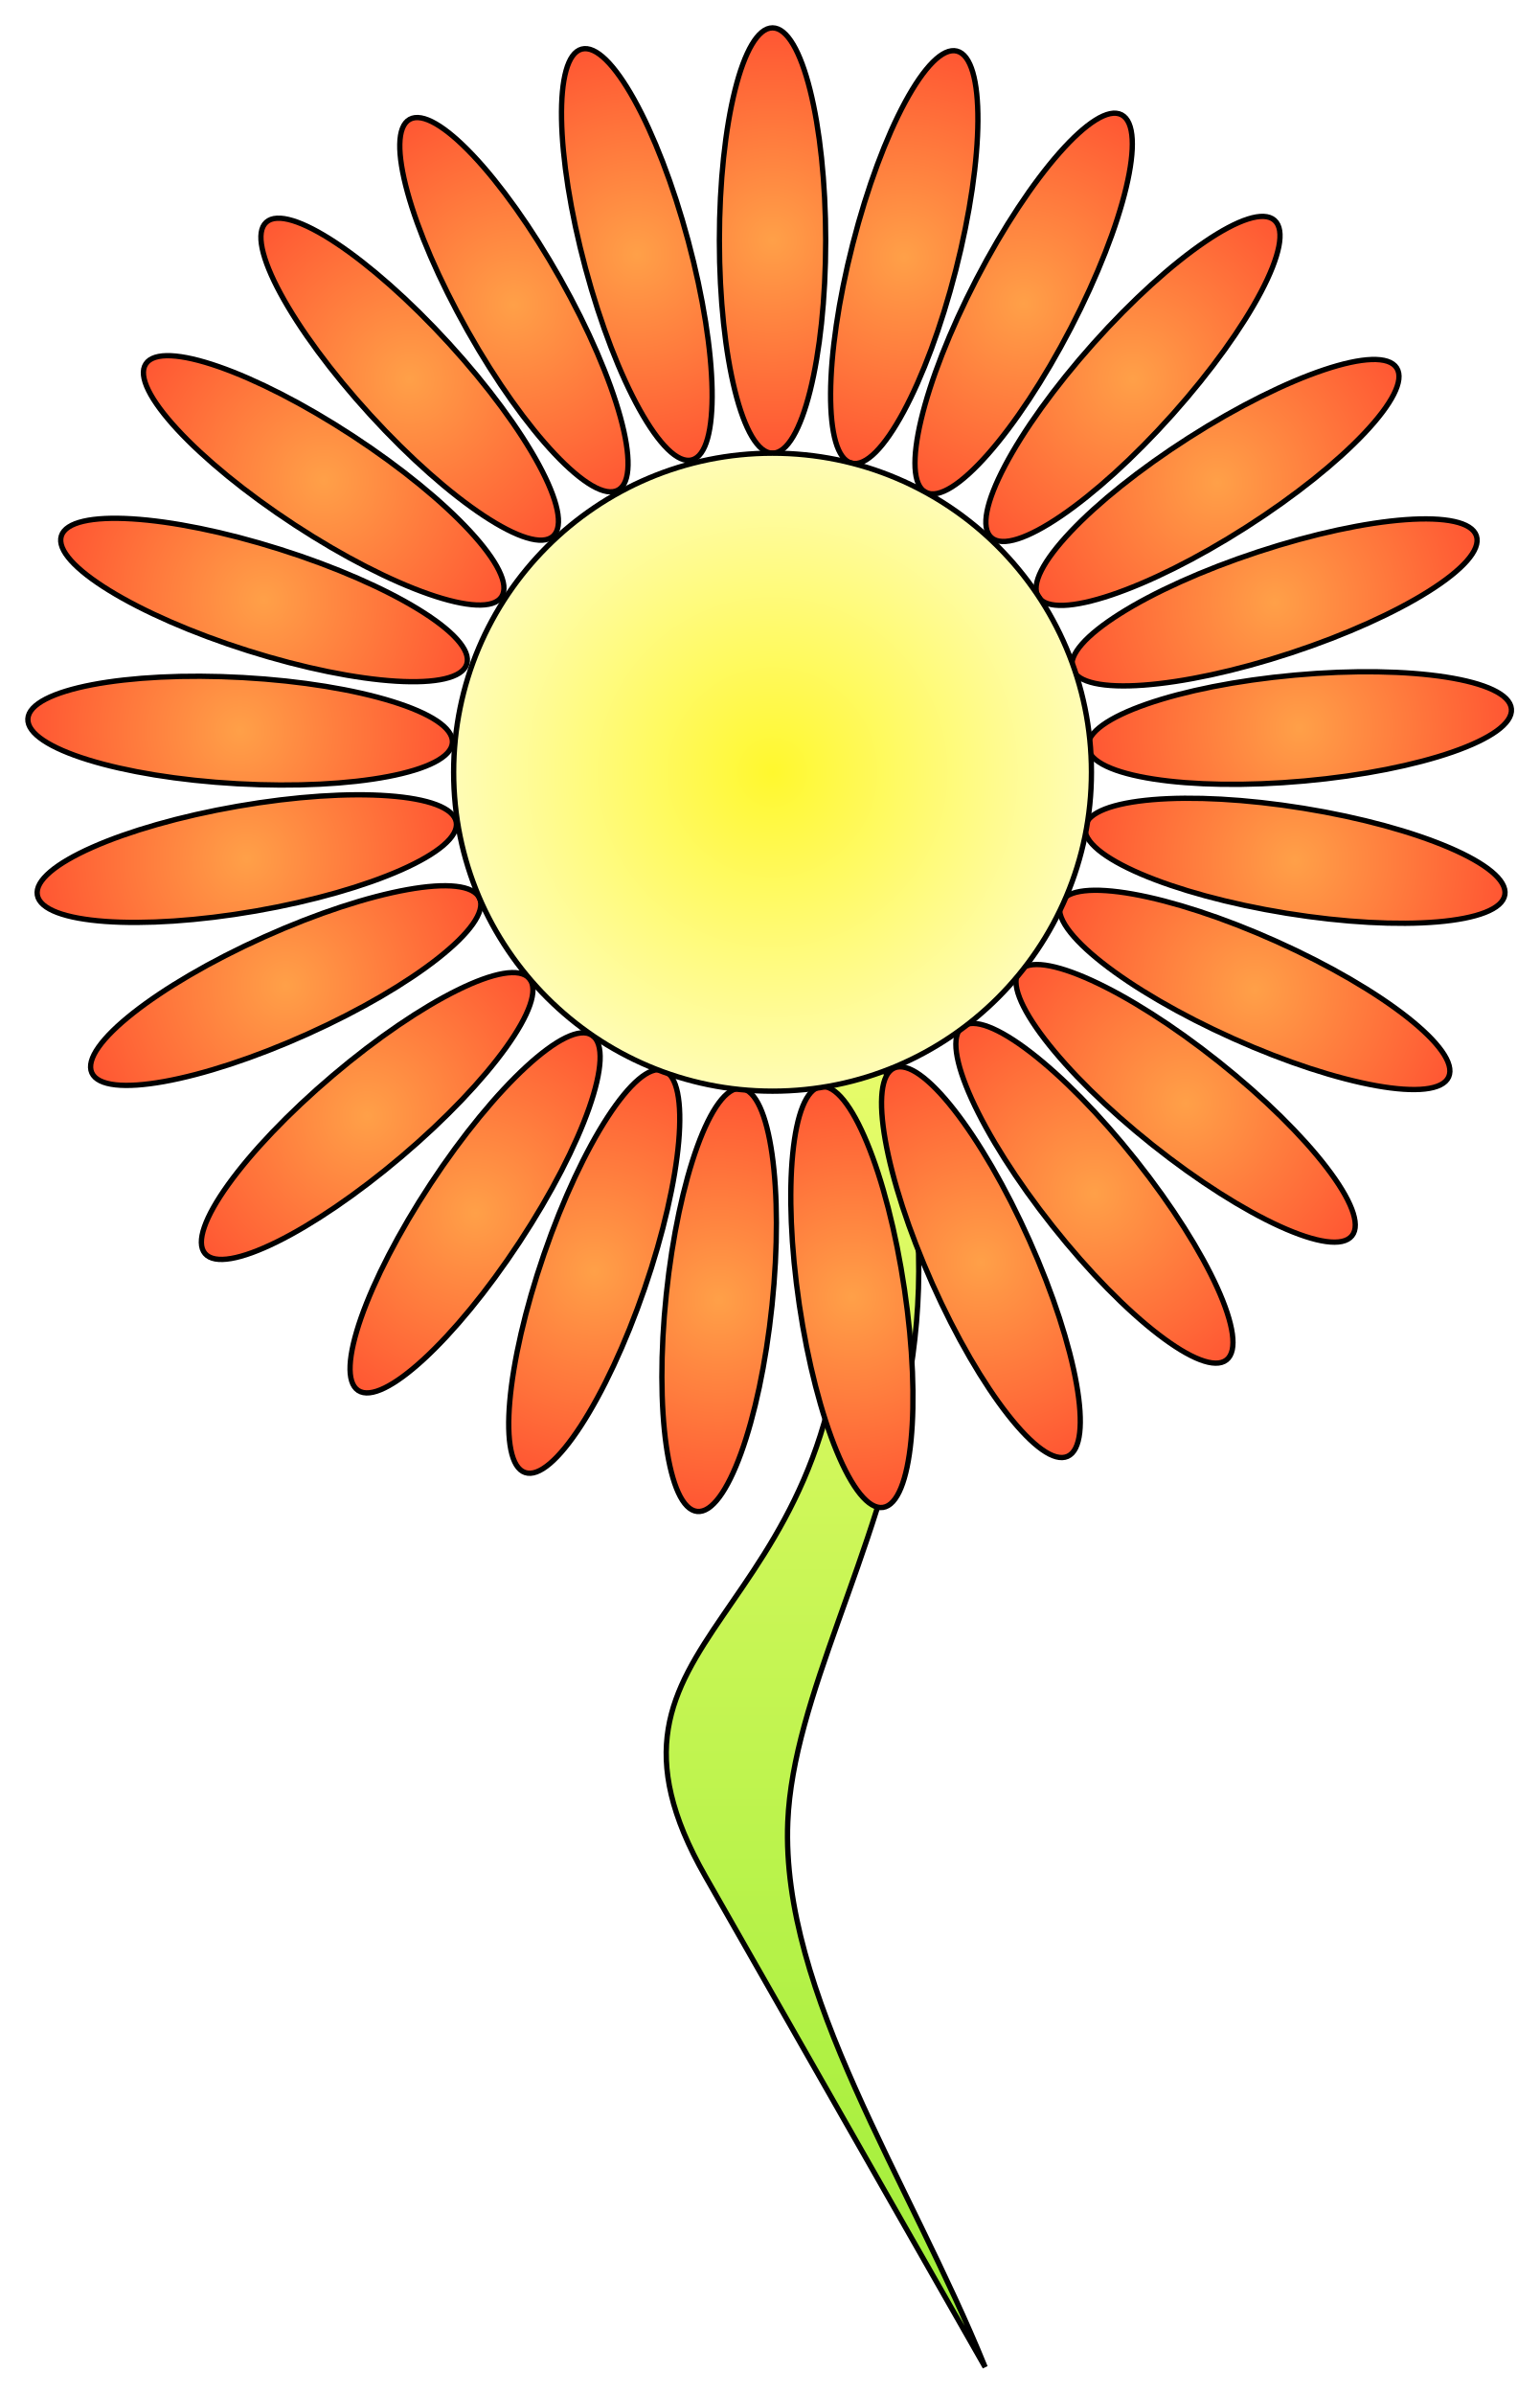
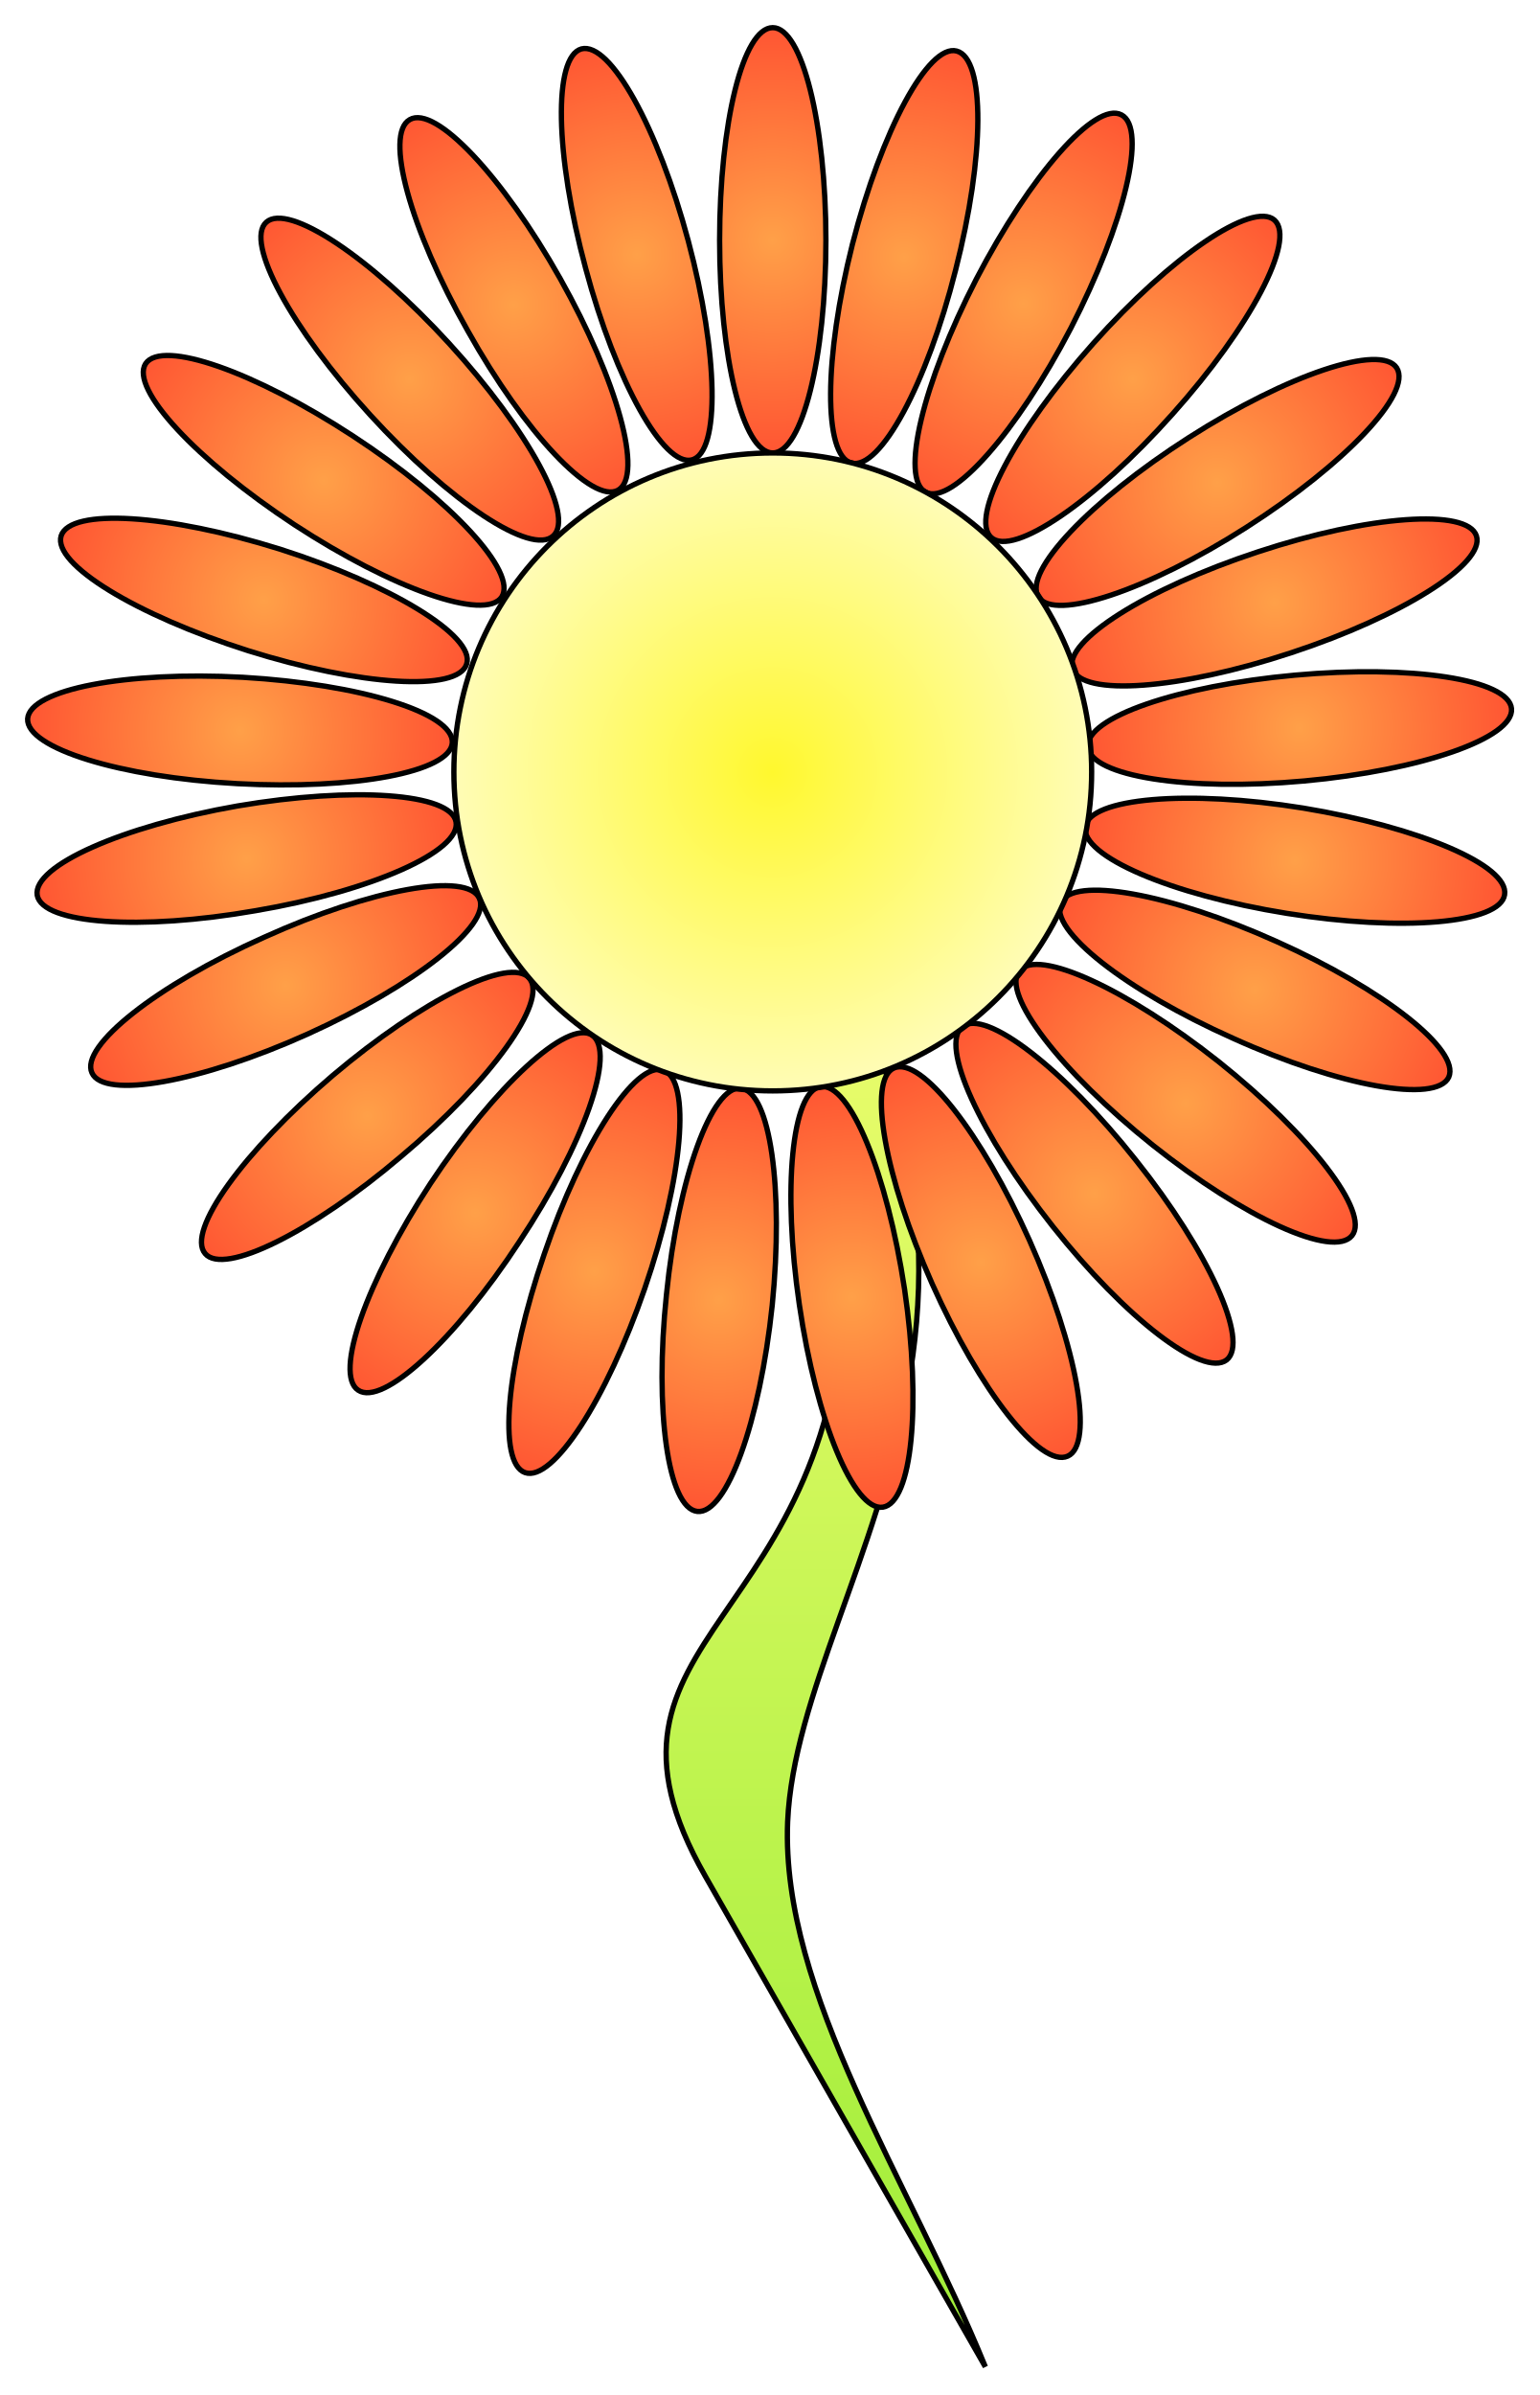
- <svg xmlns="http://www.w3.org/2000/svg" width="289.619" height="450.482" baseProfile="tiny" version="1.1">
+ <svg xmlns="http://www.w3.org/2000/svg" width="289.6" height="450.5" baseProfile="tiny" version="1.1">
  <defs>
    <marker id="ArrowEnd" viewBox="0 0 10 10" refX="0" refY="5" markerUnits="strokeWidth" markerWidth="4" markerHeight="3" orient="auto">
      <path d="M 0 0 L 10 5 L 0 10 z" />
    </marker>
    <marker id="ArrowStart" viewBox="0 0 10 10" refX="10" refY="5" markerUnits="strokeWidth" markerWidth="4" markerHeight="3" orient="auto">
      <path d="M 10 0 L 0 5 L 10 10 z" />
    </marker>
  </defs>
  <g>
    <defs>
      <linearGradient id="1" x1="155.352" y1="450.482" x2="155.352" y2="140" gradientUnits="userSpaceOnUse">
-         <stop offset="0" style="stop-color:#9ded37" />
-         <stop offset="1" style="stop-color:#f8ff76" />
+         <stop offset="0" style="stop-color: #9ded37" />
+         <stop offset="1" style="stop-color: #f8ff76" />
      </linearGradient>
    </defs>
-     <path style="stroke:#000000; stroke-width:1; fill:url(#1)" d="M 132.72 145.241C 211.668 237.549 150.166 295.646 148.222 342.665C 146.89 374.889 171.099 410.104 185.352 445.241C 185.352 445.241 185.352 445.241 132.72 352.933C 106.405 306.779 159.036 306.779 159.036 237.549C 159.036 191.395 132.72 145.241 132.72 145.241z" />
+     <path style="fill: url(#1); stroke: #000000; stroke-width: 1" d="M 132.7 145.2 C 211.7 237.5 150.2 295.6 148.2 342.7 C 146.9 374.9 171.1 410.1 185.4 445.2 C 185.4 445.2 185.4 445.2 132.7 352.9 C 106.4 306.8 159 306.8 159 237.5 C 159 191.4 132.7 145.2 132.7 145.2 z" />
    <defs>
      <radialGradient id="2" cx="145.352" cy="45.241" r="47.739" fx="145.352" fy="45.241" gradientUnits="userSpaceOnUse">
-         <stop offset="0" style="stop-color:#ffa048" />
-         <stop offset="1" style="stop-color:#ff472e" />
-       </radialGradient>
-     </defs>
-     <path style="stroke:#000000; stroke-width:1; fill:url(#2)" d="M 155.352 45.241C 155.352 67.32 150.872 85.241 145.352 85.241C 139.832 85.241 135.352 67.32 135.352 45.241C 135.352 23.162 139.832 5.241 145.352 5.241C 150.872 5.241 155.352 23.162 155.352 45.241z" />
+         <stop offset="0" style="stop-color: #ffa048" />
+         <stop offset="1" style="stop-color: #ff472e" />
+       </radialGradient>
+     </defs>
+     <path style="fill: url(#2); stroke: #000000; stroke-width: 1" d="M 155.4 45.2 C 155.4 67.3 150.9 85.2 145.4 85.2 C 139.8 85.2 135.4 67.3 135.4 45.2 C 135.4 23.2 139.8 5.2 145.4 5.2 C 150.9 5.2 155.4 23.2 155.4 45.2 z" />
    <defs>
      <radialGradient id="3" cx="170.135" cy="48.361" r="48.034" fx="170.135" fy="48.361" gradientUnits="userSpaceOnUse">
-         <stop offset="0" style="stop-color:#ffa048" />
-         <stop offset="1" style="stop-color:#ff472e" />
-       </radialGradient>
-     </defs>
-     <path style="stroke:#000000; stroke-width:1; fill:url(#3)" d="M 179.823 50.839C 174.351 72.229 165.569 88.481 160.221 87.113C 154.874 85.745 154.975 67.273 160.447 45.883C 165.919 24.493 174.701 8.241 180.048 9.609C 185.396 10.977 185.295 29.449 179.823 50.839z" />
+         <stop offset="0" style="stop-color: #ffa048" />
+         <stop offset="1" style="stop-color: #ff472e" />
+       </radialGradient>
+     </defs>
+     <path style="fill: url(#3); stroke: #000000; stroke-width: 1" d="M 179.8 50.8 C 174.4 72.2 165.6 88.5 160.2 87.1 C 154.9 85.7 155 67.3 160.4 45.9 C 165.9 24.5 174.7 8.2 180 9.6 C 185.4 11 185.3 29.4 179.8 50.8 z" />
    <g>
      <defs>
        <radialGradient id="4" cx="192.599" cy="57.096" r="48.425" fx="192.599" fy="57.096" gradientUnits="userSpaceOnUse">
-           <stop offset="0" style="stop-color:#ffa048" />
-           <stop offset="1" style="stop-color:#ff472e" />
-         </radialGradient>
-       </defs>
-       <path style="stroke:#000000; stroke-width:1; fill:url(#4)" d="M 201.476 61.7C 191.31 81.3 179.081 95.145 174.181 92.604C 169.282 90.062 173.556 72.091 183.722 52.492C 193.888 32.892 206.116 19.047 211.016 21.588C 215.916 24.13 211.642 42.101 201.476 61.7z" />
+           <stop offset="0" style="stop-color: #ffa048" />
+           <stop offset="1" style="stop-color: #ff472e" />
+         </radialGradient>
+       </defs>
+       <path style="fill: url(#4); stroke: #000000; stroke-width: 1" d="M 201.5 61.7 C 191.3 81.3 179.1 95.1 174.2 92.6 C 169.3 90.1 173.6 72.1 183.7 52.5 C 193.9 32.9 206.1 19 211 21.6 C 215.9 24.1 211.6 42.1 201.5 61.7 z" />
      <defs>
        <radialGradient id="5" cx="213.162" cy="71.276" r="48.643" fx="213.162" fy="71.276" gradientUnits="userSpaceOnUse">
-           <stop offset="0" style="stop-color:#ffa048" />
-           <stop offset="1" style="stop-color:#ff472e" />
-         </radialGradient>
-       </defs>
-       <path style="stroke:#000000; stroke-width:1; fill:url(#5)" d="M 220.621 77.937C 205.915 94.405 190.636 104.788 186.519 101.112C 182.402 97.435 190.997 81.084 205.703 64.615C 220.409 48.147 235.688 37.764 239.805 41.44C 243.922 45.117 235.327 61.468 220.621 77.937z" />
+           <stop offset="0" style="stop-color: #ffa048" />
+           <stop offset="1" style="stop-color: #ff472e" />
+         </radialGradient>
+       </defs>
+       <path style="fill: url(#5); stroke: #000000; stroke-width: 1" d="M 220.6 77.9 C 205.9 94.4 190.6 104.8 186.5 101.1 C 182.4 97.4 191 81.1 205.7 64.6 C 220.4 48.1 235.7 37.8 239.8 41.4 C 243.9 45.1 235.3 61.5 220.6 77.9 z" />
    </g>
    <defs>
      <radialGradient id="6" cx="229.082" cy="90.744" r="48.536" fx="229.082" fy="90.744" gradientUnits="userSpaceOnUse">
-         <stop offset="0" style="stop-color:#ffa048" />
-         <stop offset="1" style="stop-color:#ff472e" />
-       </radialGradient>
-     </defs>
-     <path style="stroke:#000000; stroke-width:1; fill:url(#6)" d="M 234.466 99.171C 215.86 111.058 198.346 116.932 195.374 112.28C 192.403 107.629 205.092 94.205 223.698 82.317C 242.303 70.43 259.817 64.556 262.789 69.208C 265.761 73.859 253.071 87.284 234.466 99.171z" />
+         <stop offset="0" style="stop-color: #ffa048" />
+         <stop offset="1" style="stop-color: #ff472e" />
+       </radialGradient>
+     </defs>
+     <path style="fill: url(#6); stroke: #000000; stroke-width: 1" d="M 234.5 99.2 C 215.9 111.1 198.3 116.9 195.4 112.3 C 192.4 107.6 205.1 94.2 223.7 82.3 C 242.3 70.4 259.8 64.6 262.8 69.2 C 265.8 73.9 253.1 87.3 234.5 99.2 z" />
    <defs>
      <radialGradient id="7" cx="239.796" cy="113.308" r="48.158" fx="239.796" fy="113.308" gradientUnits="userSpaceOnUse">
-         <stop offset="0" style="stop-color:#ffa048" />
-         <stop offset="1" style="stop-color:#ff472e" />
-       </radialGradient>
-     </defs>
-     <path style="stroke:#000000; stroke-width:1; fill:url(#7)" d="M 242.923 122.806C 221.952 129.712 203.529 131.061 201.803 125.819C 200.076 120.576 215.697 110.715 236.668 103.81C 257.639 96.904 276.063 95.555 277.789 100.797C 279.515 106.04 263.895 115.901 242.923 122.806z" />
+         <stop offset="0" style="stop-color: #ffa048" />
+         <stop offset="1" style="stop-color: #ff472e" />
+       </radialGradient>
+     </defs>
+     <path style="fill: url(#7); stroke: #000000; stroke-width: 1" d="M 242.9 122.8 C 222 129.7 203.5 131.1 201.8 125.8 C 200.1 120.6 215.7 110.7 236.7 103.8 C 257.6 96.9 276.1 95.6 277.8 100.8 C 279.5 106 263.9 115.9 242.9 122.8 z" />
    <g>
      <defs>
        <radialGradient id="8" cx="244.53" cy="136.94" r="47.788" fx="244.53" fy="136.94" gradientUnits="userSpaceOnUse">
-           <stop offset="0" style="stop-color:#ffa048" />
-           <stop offset="1" style="stop-color:#ff472e" />
-         </radialGradient>
-       </defs>
-       <path style="stroke:#000000; stroke-width:1; fill:url(#8)" d="M 245.429 146.899C 223.44 148.885 205.188 146.035 204.692 140.538C 204.195 135.04 221.641 128.966 243.63 126.981C 265.62 124.995 283.871 127.845 284.368 133.342C 284.864 138.84 267.418 144.914 245.429 146.899z" />
+           <stop offset="0" style="stop-color: #ffa048" />
+           <stop offset="1" style="stop-color: #ff472e" />
+         </radialGradient>
+       </defs>
+       <path style="fill: url(#8); stroke: #000000; stroke-width: 1" d="M 245.4 146.9 C 223.4 148.9 205.2 146 204.7 140.5 C 204.2 135 221.6 129 243.6 127 C 265.6 125 283.9 127.8 284.4 133.3 C 284.9 138.8 267.4 144.9 245.4 146.9 z" />
      <defs>
        <radialGradient id="9" cx="243.651" cy="161.904" r="47.88" fx="243.651" fy="161.904" gradientUnits="userSpaceOnUse">
-           <stop offset="0" style="stop-color:#ffa048" />
-           <stop offset="1" style="stop-color:#ff472e" />
-         </radialGradient>
-       </defs>
-       <path style="stroke:#000000; stroke-width:1; fill:url(#9)" d="M 242.055 171.776C 220.259 168.25 203.284 160.965 204.165 155.516C 205.047 150.067 223.453 148.506 245.249 152.032C 267.044 155.558 284.02 162.843 283.138 168.292C 282.257 173.741 263.85 175.302 242.055 171.776z" />
+           <stop offset="0" style="stop-color: #ffa048" />
+           <stop offset="1" style="stop-color: #ff472e" />
+         </radialGradient>
+       </defs>
+       <path style="fill: url(#9); stroke: #000000; stroke-width: 1" d="M 242.1 171.8 C 220.3 168.3 203.3 161 204.2 155.5 C 205 150.1 223.5 148.5 245.2 152 C 267 155.6 284 162.8 283.1 168.3 C 282.3 173.7 263.9 175.3 242.1 171.8 z" />
    </g>
    <g>
      <g>
        <g>
          <defs>
            <radialGradient id="10" cx="236.069" cy="186.194" r="48.339" fx="236.069" fy="186.194" gradientUnits="userSpaceOnUse">
-               <stop offset="0" style="stop-color:#ffa048" />
-               <stop offset="1" style="stop-color:#ff472e" />
-             </radialGradient>
-           </defs>
-           <path style="stroke:#000000; stroke-width:1; fill:url(#10)" d="M 231.976 195.318C 211.831 186.281 197.314 174.858 199.573 169.822C 201.832 164.785 220.017 168.033 240.162 177.07C 260.306 186.107 274.824 197.53 272.565 202.566C 270.305 207.603 252.12 204.355 231.976 195.318z" />
+               <stop offset="0" style="stop-color: #ffa048" />
+               <stop offset="1" style="stop-color: #ff472e" />
+             </radialGradient>
+           </defs>
+           <path style="fill: url(#10); stroke: #000000; stroke-width: 1" d="M 232 195.3 C 211.8 186.3 197.3 174.9 199.6 169.8 C 201.8 164.8 220 168 240.2 177.1 C 260.3 186.1 274.8 197.5 272.6 202.6 C 270.3 207.6 252.1 204.4 232 195.3 z" />
          <defs>
            <radialGradient id="11" cx="223.077" cy="207.529" r="48.619" fx="223.077" fy="207.529" gradientUnits="userSpaceOnUse">
-               <stop offset="0" style="stop-color:#ffa048" />
-               <stop offset="1" style="stop-color:#ff472e" />
-             </radialGradient>
-           </defs>
-           <path style="stroke:#000000; stroke-width:1; fill:url(#11)" d="M 216.851 215.354C 199.575 201.606 188.341 186.942 191.778 182.623C 195.215 178.303 212.028 185.956 229.304 199.704C 246.581 213.452 257.814 228.116 254.377 232.435C 250.94 236.755 234.128 229.102 216.851 215.354z" />
+               <stop offset="0" style="stop-color: #ffa048" />
+               <stop offset="1" style="stop-color: #ff472e" />
+             </radialGradient>
+           </defs>
+           <path style="fill: url(#11); stroke: #000000; stroke-width: 1" d="M 216.9 215.4 C 199.6 201.6 188.3 186.9 191.8 182.6 C 195.2 178.3 212 186 229.3 199.7 C 246.6 213.5 257.8 228.1 254.4 232.4 C 250.9 236.8 234.1 229.1 216.9 215.4 z" />
        </g>
        <g>
          <defs>
            <radialGradient id="12" cx="205.914" cy="224.449" r="48.618" fx="205.914" fy="224.449" gradientUnits="userSpaceOnUse">
-               <stop offset="0" style="stop-color:#ffa048" />
-               <stop offset="1" style="stop-color:#ff472e" />
-             </radialGradient>
-           </defs>
-           <path style="stroke:#000000; stroke-width:1; fill:url(#12)" d="M 198.079 230.664C 184.358 213.366 176.731 196.542 181.055 193.111C 185.379 189.681 200.027 200.937 213.748 218.234C 227.469 235.532 235.097 252.356 230.772 255.787C 226.448 259.217 211.801 247.961 198.079 230.664z" />
+               <stop offset="0" style="stop-color: #ffa048" />
+               <stop offset="1" style="stop-color: #ff472e" />
+             </radialGradient>
+           </defs>
+           <path style="fill: url(#12); stroke: #000000; stroke-width: 1" d="M 198.1 230.7 C 184.4 213.4 176.7 196.5 181.1 193.1 C 185.4 189.7 200 200.9 213.7 218.2 C 227.5 235.5 235.1 252.4 230.8 255.8 C 226.4 259.2 211.8 248 198.1 230.7 z" />
          <defs>
            <radialGradient id="13" cx="184.559" cy="237.407" r="48.336" fx="184.559" fy="237.407" gradientUnits="userSpaceOnUse">
-               <stop offset="0" style="stop-color:#ffa048" />
-               <stop offset="1" style="stop-color:#ff472e" />
-             </radialGradient>
-           </defs>
-           <path style="stroke:#000000; stroke-width:1; fill:url(#13)" d="M 175.429 241.486C 166.422 221.328 163.203 203.138 168.242 200.886C 173.282 198.635 184.683 213.169 193.689 233.328C 202.695 253.486 205.915 271.676 200.875 273.928C 195.836 276.179 184.435 261.645 175.429 241.486z" />
+               <stop offset="0" style="stop-color: #ffa048" />
+               <stop offset="1" style="stop-color: #ff472e" />
+             </radialGradient>
+           </defs>
+           <path style="fill: url(#13); stroke: #000000; stroke-width: 1" d="M 175.4 241.5 C 166.4 221.3 163.2 203.1 168.2 200.9 C 173.3 198.6 184.7 213.2 193.7 233.3 C 202.7 253.5 205.9 271.7 200.9 273.9 C 195.8 276.2 184.4 261.6 175.4 241.5 z" />
        </g>
      </g>
      <g>
        <g>
          <defs>
            <radialGradient id="14" cx="160.281" cy="243.964" r="47.859" fx="160.281" fy="243.964" gradientUnits="userSpaceOnUse">
-               <stop offset="0" style="stop-color:#ffa048" />
-               <stop offset="1" style="stop-color:#ff472e" />
-             </radialGradient>
-           </defs>
-           <path style="stroke:#000000; stroke-width:1; fill:url(#14)" d="M 150.388 245.427C 147.158 223.586 148.968 205.202 154.428 204.395C 159.888 203.587 166.943 220.66 170.173 242.501C 173.404 264.342 171.594 282.726 166.134 283.534C 160.673 284.341 153.619 267.268 150.388 245.427z" />
+               <stop offset="0" style="stop-color: #ffa048" />
+               <stop offset="1" style="stop-color: #ff472e" />
+             </radialGradient>
+           </defs>
+           <path style="fill: url(#14); stroke: #000000; stroke-width: 1" d="M 150.4 245.4 C 147.2 223.6 149 205.2 154.4 204.4 C 159.9 203.6 166.9 220.7 170.2 242.5 C 173.4 264.3 171.6 282.7 166.1 283.5 C 160.7 284.3 153.6 267.3 150.4 245.4 z" />
          <defs>
            <radialGradient id="15" cx="135.307" cy="244.504" r="47.802" fx="135.307" fy="244.504" gradientUnits="userSpaceOnUse">
-               <stop offset="0" style="stop-color:#ffa048" />
-               <stop offset="1" style="stop-color:#ff472e" />
-             </radialGradient>
-           </defs>
-           <path style="stroke:#000000; stroke-width:1; fill:url(#15)" d="M 125.361 243.47C 127.645 221.509 133.954 204.148 139.444 204.719C 144.934 205.289 147.537 223.578 145.254 245.538C 142.971 267.499 136.661 284.86 131.171 284.289C 125.681 283.719 123.078 265.43 125.361 243.47z" />
+               <stop offset="0" style="stop-color: #ffa048" />
+               <stop offset="1" style="stop-color: #ff472e" />
+             </radialGradient>
+           </defs>
+           <path style="fill: url(#15); stroke: #000000; stroke-width: 1" d="M 125.4 243.5 C 127.6 221.5 134 204.1 139.4 204.7 C 144.9 205.3 147.5 223.6 145.3 245.5 C 143 267.5 136.7 284.9 131.2 284.3 C 125.7 283.7 123.1 265.4 125.4 243.5 z" />
        </g>
        <g>
          <defs>
            <radialGradient id="16" cx="111.808" cy="239.15" r="48.183" fx="111.808" fy="239.15" gradientUnits="userSpaceOnUse">
-               <stop offset="0" style="stop-color:#ffa048" />
-               <stop offset="1" style="stop-color:#ff472e" />
-             </radialGradient>
-           </defs>
-           <path style="stroke:#000000; stroke-width:1; fill:url(#16)" d="M 102.353 235.894C 109.541 215.018 119.613 199.532 124.831 201.33C 130.05 203.127 128.452 221.53 121.263 242.406C 114.074 263.282 104.003 278.768 98.784 276.97C 93.565 275.173 95.164 256.77 102.353 235.894z" />
+               <stop offset="0" style="stop-color: #ffa048" />
+               <stop offset="1" style="stop-color: #ff472e" />
+             </radialGradient>
+           </defs>
+           <path style="fill: url(#16); stroke: #000000; stroke-width: 1" d="M 102.4 235.9 C 109.5 215 119.6 199.5 124.8 201.3 C 130.1 203.1 128.5 221.5 121.3 242.4 C 114.1 263.3 104 278.8 98.8 277 C 93.6 275.2 95.2 256.8 102.4 235.9 z" />
          <defs>
            <radialGradient id="17" cx="89.391" cy="228.131" r="48.549" fx="89.391" fy="228.131" gradientUnits="userSpaceOnUse">
-               <stop offset="0" style="stop-color:#ffa048" />
-               <stop offset="1" style="stop-color:#ff472e" />
-             </radialGradient>
-           </defs>
-           <path style="stroke:#000000; stroke-width:1; fill:url(#17)" d="M 81.037 222.633C 93.176 204.19 106.771 191.684 111.381 194.718C 115.992 197.753 109.882 215.186 97.744 233.629C 85.606 252.072 72.011 264.578 67.4 261.544C 62.789 258.509 68.899 241.076 81.037 222.633z" />
+               <stop offset="0" style="stop-color: #ffa048" />
+               <stop offset="1" style="stop-color: #ff472e" />
+             </radialGradient>
+           </defs>
+           <path style="fill: url(#17); stroke: #000000; stroke-width: 1" d="M 81 222.6 C 93.2 204.2 106.8 191.7 111.4 194.7 C 116 197.8 109.9 215.2 97.7 233.6 C 85.6 252.1 72 264.6 67.4 261.5 C 62.8 258.5 68.9 241.1 81 222.6 z" />
        </g>
      </g>
    </g>
    <g>
      <g>
        <g>
          <defs>
            <radialGradient id="18" cx="53.756" cy="185.38" r="48.34" fx="53.756" fy="185.38" gradientUnits="userSpaceOnUse">
-               <stop offset="0" style="stop-color:#ffa048" />
-               <stop offset="1" style="stop-color:#ff472e" />
-             </radialGradient>
-           </defs>
-           <path style="stroke:#000000; stroke-width:1; fill:url(#18)" d="M 49.653 176.26C 69.788 167.202 87.97 163.935 90.234 168.969C 92.499 174.003 77.993 185.441 57.858 194.5C 37.723 203.558 19.542 206.825 17.277 201.791C 15.012 196.757 29.518 185.319 49.653 176.26z" />
+               <stop offset="0" style="stop-color: #ffa048" />
+               <stop offset="1" style="stop-color: #ff472e" />
+             </radialGradient>
+           </defs>
+           <path style="fill: url(#18); stroke: #000000; stroke-width: 1" d="M 49.7 176.3 C 69.8 167.2 88 163.9 90.2 169 C 92.5 174 78 185.4 57.9 194.5 C 37.7 203.6 19.5 206.8 17.3 201.8 C 15 196.8 29.5 185.3 49.7 176.3 z" />
          <defs>
            <radialGradient id="19" cx="46.433" cy="161.498" r="47.898" fx="46.433" fy="161.498" gradientUnits="userSpaceOnUse">
-               <stop offset="0" style="stop-color:#ffa048" />
-               <stop offset="1" style="stop-color:#ff472e" />
-             </radialGradient>
-           </defs>
-           <path style="stroke:#000000; stroke-width:1; fill:url(#19)" d="M 44.718 151.646C 66.47 147.861 84.894 149.202 85.84 154.64C 86.787 160.078 69.899 167.564 48.147 171.35C 26.395 175.135 7.971 173.794 7.025 168.356C 6.079 162.918 22.966 155.432 44.718 151.646z" />
+               <stop offset="0" style="stop-color: #ffa048" />
+               <stop offset="1" style="stop-color: #ff472e" />
+             </radialGradient>
+           </defs>
+           <path style="fill: url(#19); stroke: #000000; stroke-width: 1" d="M 44.7 151.6 C 66.5 147.9 84.9 149.2 85.8 154.6 C 86.8 160.1 69.9 167.6 48.1 171.3 C 26.4 175.1 8 173.8 7 168.4 C 6.1 162.9 23 155.4 44.7 151.6 z" />
        </g>
        <g>
          <defs>
            <radialGradient id="20" cx="45.183" cy="137.429" r="47.758" fx="45.183" fy="137.429" gradientUnits="userSpaceOnUse">
-               <stop offset="0" style="stop-color:#ffa048" />
-               <stop offset="1" style="stop-color:#ff472e" />
-             </radialGradient>
-           </defs>
-           <path style="stroke:#000000; stroke-width:1; fill:url(#20)" d="M 45.74 127.445C 67.784 128.674 85.428 134.146 85.121 139.657C 84.813 145.168 66.67 148.643 44.626 147.413C 22.581 146.184 4.937 140.712 5.245 135.201C 5.552 129.69 23.695 126.215 45.74 127.445z" />
+               <stop offset="0" style="stop-color: #ffa048" />
+               <stop offset="1" style="stop-color: #ff472e" />
+             </radialGradient>
+           </defs>
+           <path style="fill: url(#20); stroke: #000000; stroke-width: 1" d="M 45.7 127.4 C 67.8 128.7 85.4 134.1 85.1 139.7 C 84.8 145.2 66.7 148.6 44.6 147.4 C 22.6 146.2 4.9 140.7 5.2 135.2 C 5.6 129.7 23.7 126.2 45.7 127.4 z" />
          <defs>
            <radialGradient id="21" cx="49.679" cy="112.858" r="48.137" fx="49.679" fy="112.858" gradientUnits="userSpaceOnUse">
-               <stop offset="0" style="stop-color:#ffa048" />
-               <stop offset="1" style="stop-color:#ff472e" />
-             </radialGradient>
-           </defs>
-           <path style="stroke:#000000; stroke-width:1; fill:url(#21)" d="M 52.693 103.323C 73.745 109.978 89.482 119.652 87.818 124.915C 86.155 130.178 67.716 129.048 46.664 122.393C 25.613 115.738 9.875 106.064 11.539 100.801C 13.203 95.538 31.641 96.668 52.693 103.323z" />
+               <stop offset="0" style="stop-color: #ffa048" />
+               <stop offset="1" style="stop-color: #ff472e" />
+             </radialGradient>
+           </defs>
+           <path style="fill: url(#21); stroke: #000000; stroke-width: 1" d="M 52.7 103.3 C 73.7 110 89.5 119.7 87.8 124.9 C 86.2 130.2 67.7 129 46.7 122.4 C 25.6 115.7 9.9 106.1 11.5 100.8 C 13.2 95.5 31.6 96.7 52.7 103.3 z" />
        </g>
      </g>
      <g>
        <g>
          <defs>
            <radialGradient id="22" cx="60.901" cy="90.353" r="48.547" fx="60.901" fy="90.353" gradientUnits="userSpaceOnUse">
-               <stop offset="0" style="stop-color:#ffa048" />
-               <stop offset="1" style="stop-color:#ff472e" />
-             </radialGradient>
-           </defs>
-           <path style="stroke:#000000; stroke-width:1; fill:url(#22)" d="M 66.377 81.986C 84.851 94.076 97.393 107.639 94.37 112.257C 91.347 116.876 73.899 110.811 55.425 98.72C 36.95 86.63 24.409 73.067 27.431 68.449C 30.454 63.83 47.903 69.895 66.377 81.986z" />
+               <stop offset="0" style="stop-color: #ffa048" />
+               <stop offset="1" style="stop-color: #ff472e" />
+             </radialGradient>
+           </defs>
+           <path style="fill: url(#22); stroke: #000000; stroke-width: 1" d="M 66.4 82 C 84.9 94.1 97.4 107.6 94.4 112.3 C 91.3 116.9 73.9 110.8 55.4 98.7 C 37 86.6 24.4 73.1 27.4 68.4 C 30.5 63.8 47.9 69.9 66.4 82 z" />
          <defs>
            <radialGradient id="23" cx="77.083" cy="71.324" r="48.646" fx="77.083" fy="71.324" gradientUnits="userSpaceOnUse">
-               <stop offset="0" style="stop-color:#ffa048" />
-               <stop offset="1" style="stop-color:#ff472e" />
-             </radialGradient>
-           </defs>
-           <path style="stroke:#000000; stroke-width:1; fill:url(#23)" d="M 84.462 64.575C 99.363 80.867 108.152 97.115 104.079 100.84C 100.006 104.565 84.605 94.365 69.704 78.073C 54.802 61.781 46.013 45.534 50.086 41.808C 54.159 38.083 69.56 48.283 84.462 64.575z" />
+               <stop offset="0" style="stop-color: #ffa048" />
+               <stop offset="1" style="stop-color: #ff472e" />
+             </radialGradient>
+           </defs>
+           <path style="fill: url(#23); stroke: #000000; stroke-width: 1" d="M 84.5 64.6 C 99.4 80.9 108.2 97.1 104.1 100.8 C 100 104.6 84.6 94.4 69.7 78.1 C 54.8 61.8 46 45.5 50.1 41.8 C 54.2 38.1 69.6 48.3 84.5 64.6 z" />
        </g>
        <g>
          <defs>
            <radialGradient id="24" cx="96.693" cy="57.311" r="48.471" fx="96.693" fy="57.311" gradientUnits="userSpaceOnUse">
-               <stop offset="0" style="stop-color:#ffa048" />
-               <stop offset="1" style="stop-color:#ff472e" />
-             </radialGradient>
-           </defs>
-           <path style="stroke:#000000; stroke-width:1; fill:url(#24)" d="M 105.406 52.405C 116.239 71.643 121.128 89.458 116.318 92.166C 111.508 94.874 98.811 81.456 87.979 62.217C 77.147 42.978 72.258 25.164 77.068 22.456C 81.877 19.748 94.574 33.166 105.406 52.405z" />
+               <stop offset="0" style="stop-color: #ffa048" />
+               <stop offset="1" style="stop-color: #ff472e" />
+             </radialGradient>
+           </defs>
+           <path style="fill: url(#24); stroke: #000000; stroke-width: 1" d="M 105.4 52.4 C 116.2 71.6 121.1 89.5 116.3 92.2 C 111.5 94.9 98.8 81.5 88 62.2 C 77.1 43 72.3 25.2 77.1 22.5 C 81.9 19.7 94.6 33.2 105.4 52.4 z" />
          <defs>
            <radialGradient id="25" cx="119.819" cy="47.871" r="48.056" fx="119.819" fy="47.871" gradientUnits="userSpaceOnUse">
-               <stop offset="0" style="stop-color:#ffa048" />
-               <stop offset="1" style="stop-color:#ff472e" />
-             </radialGradient>
-           </defs>
-           <path style="stroke:#000000; stroke-width:1; fill:url(#25)" d="M 129.477 45.277C 135.203 66.601 135.524 85.071 130.193 86.502C 124.863 87.934 115.888 71.788 110.161 50.465C 104.434 29.141 104.113 10.672 109.444 9.24C 114.775 7.808 123.75 23.954 129.477 45.277z" />
+               <stop offset="0" style="stop-color: #ffa048" />
+               <stop offset="1" style="stop-color: #ff472e" />
+             </radialGradient>
+           </defs>
+           <path style="fill: url(#25); stroke: #000000; stroke-width: 1" d="M 129.5 45.3 C 135.2 66.6 135.5 85.1 130.2 86.5 C 124.9 87.9 115.9 71.8 110.2 50.5 C 104.4 29.1 104.1 10.7 109.4 9.2 C 114.8 7.8 123.8 24 129.5 45.3 z" />
        </g>
      </g>
    </g>
    <defs>
      <radialGradient id="26" cx="69.08" cy="209.914" r="48.634" fx="69.08" fy="209.914" gradientUnits="userSpaceOnUse">
-         <stop offset="0" style="stop-color:#ffa048" />
-         <stop offset="1" style="stop-color:#ff472e" />
-       </radialGradient>
-     </defs>
-     <path style="stroke:#000000; stroke-width:1; fill:url(#26)" d="M 62.612 202.287C 79.452 188.008 96.019 179.835 99.588 184.045C 103.158 188.255 92.387 203.262 75.547 217.541C 58.707 231.82 42.141 239.993 38.571 235.783C 35.001 231.573 45.773 216.566 62.612 202.287z" />
+         <stop offset="0" style="stop-color: #ffa048" />
+         <stop offset="1" style="stop-color: #ff472e" />
+       </radialGradient>
+     </defs>
+     <path style="fill: url(#26); stroke: #000000; stroke-width: 1" d="M 62.6 202.3 C 79.5 188 96 179.8 99.6 184 C 103.2 188.3 92.4 203.3 75.5 217.5 C 58.7 231.8 42.1 240 38.6 235.8 C 35 231.6 45.8 216.6 62.6 202.3 z" />
    <defs>
      <radialGradient id="27" cx="145.352" cy="145.241" r="92.265" fx="145.352" fy="145.241" gradientUnits="userSpaceOnUse">
-         <stop offset="0" style="stop-color:#fff82e" />
-         <stop offset="1" style="stop-color:#ffffff" />
-       </radialGradient>
-     </defs>
-     <path style="stroke:#000000; stroke-width:1; fill:url(#27)" d="M 85.352 145.241C 85.352 178.359 112.234 205.241 145.352 205.241C 178.47 205.241 205.352 178.359 205.352 145.241C 205.352 112.123 178.47 85.241 145.352 85.241C 112.234 85.241 85.352 112.123 85.352 145.241z" />
+         <stop offset="0" style="stop-color: #fff82e" />
+         <stop offset="1" style="stop-color: #ffffff" />
+       </radialGradient>
+     </defs>
+     <path style="fill: url(#27); stroke: #000000; stroke-width: 1" d="M 85.4 145.2 C 85.4 178.4 112.2 205.2 145.4 205.2 C 178.5 205.2 205.4 178.4 205.4 145.2 C 205.4 112.1 178.5 85.2 145.4 85.2 C 112.2 85.2 85.4 112.1 85.4 145.2 z" />
  </g>
</svg>
